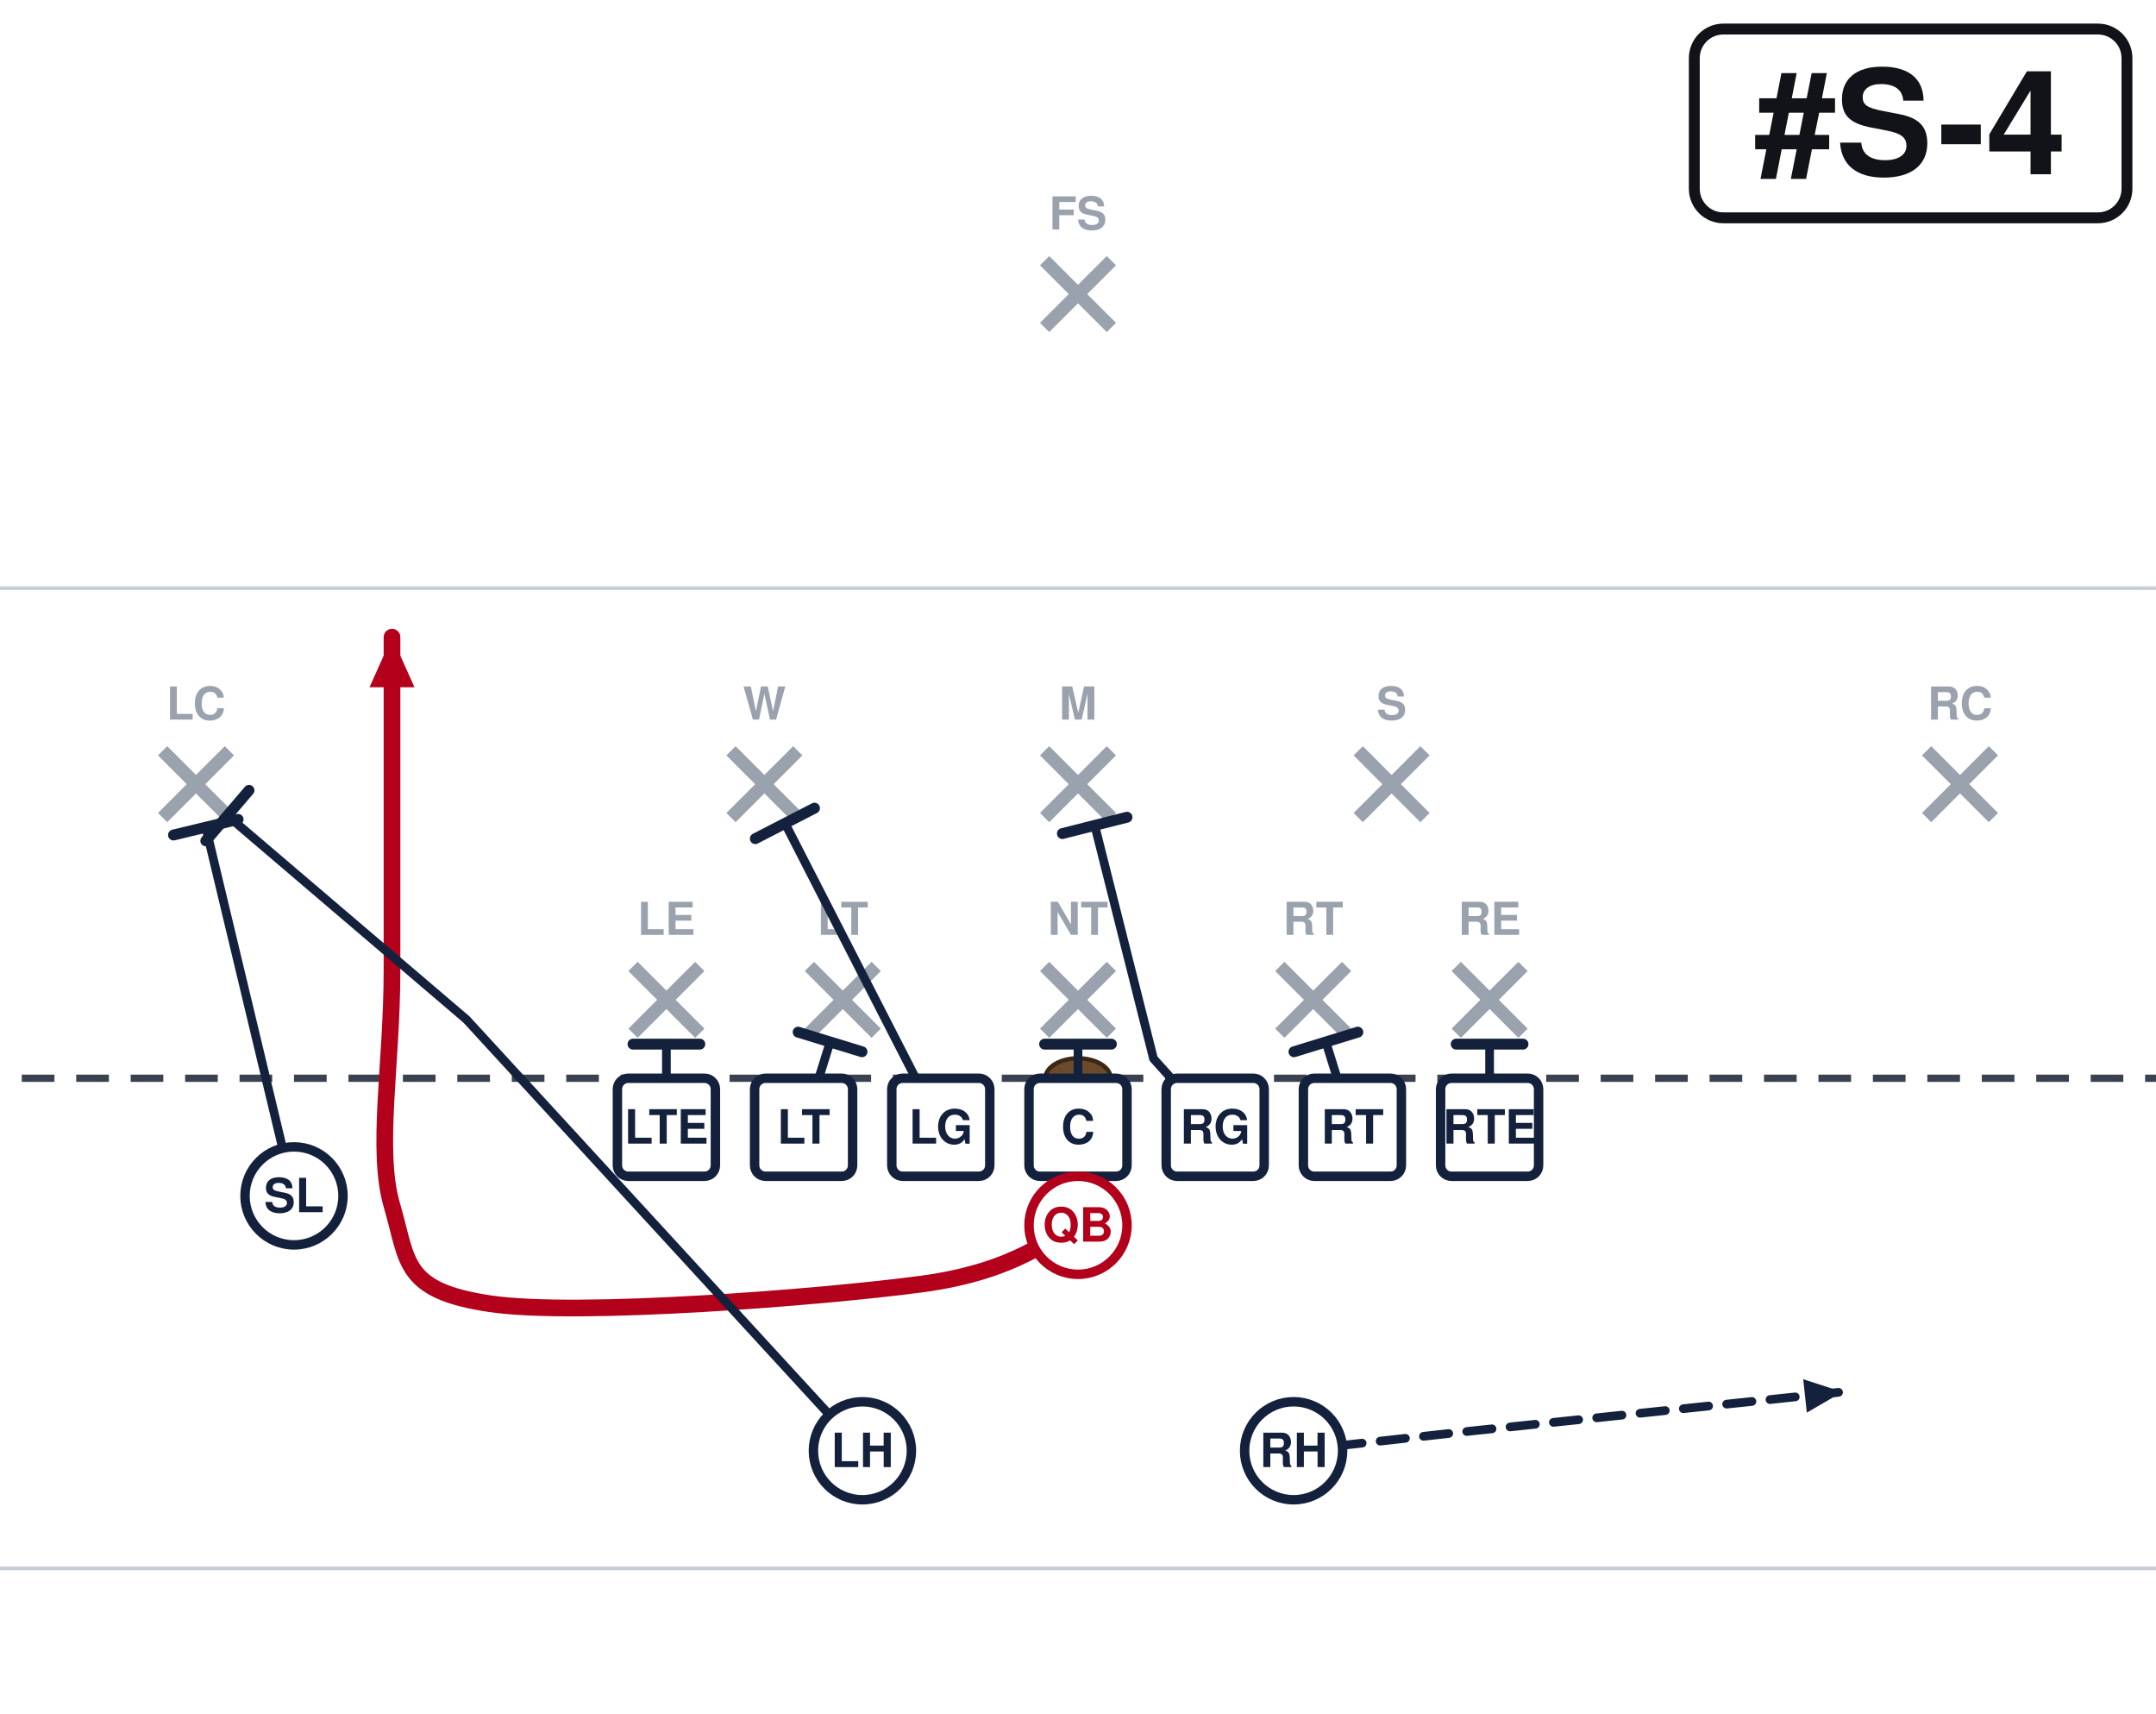
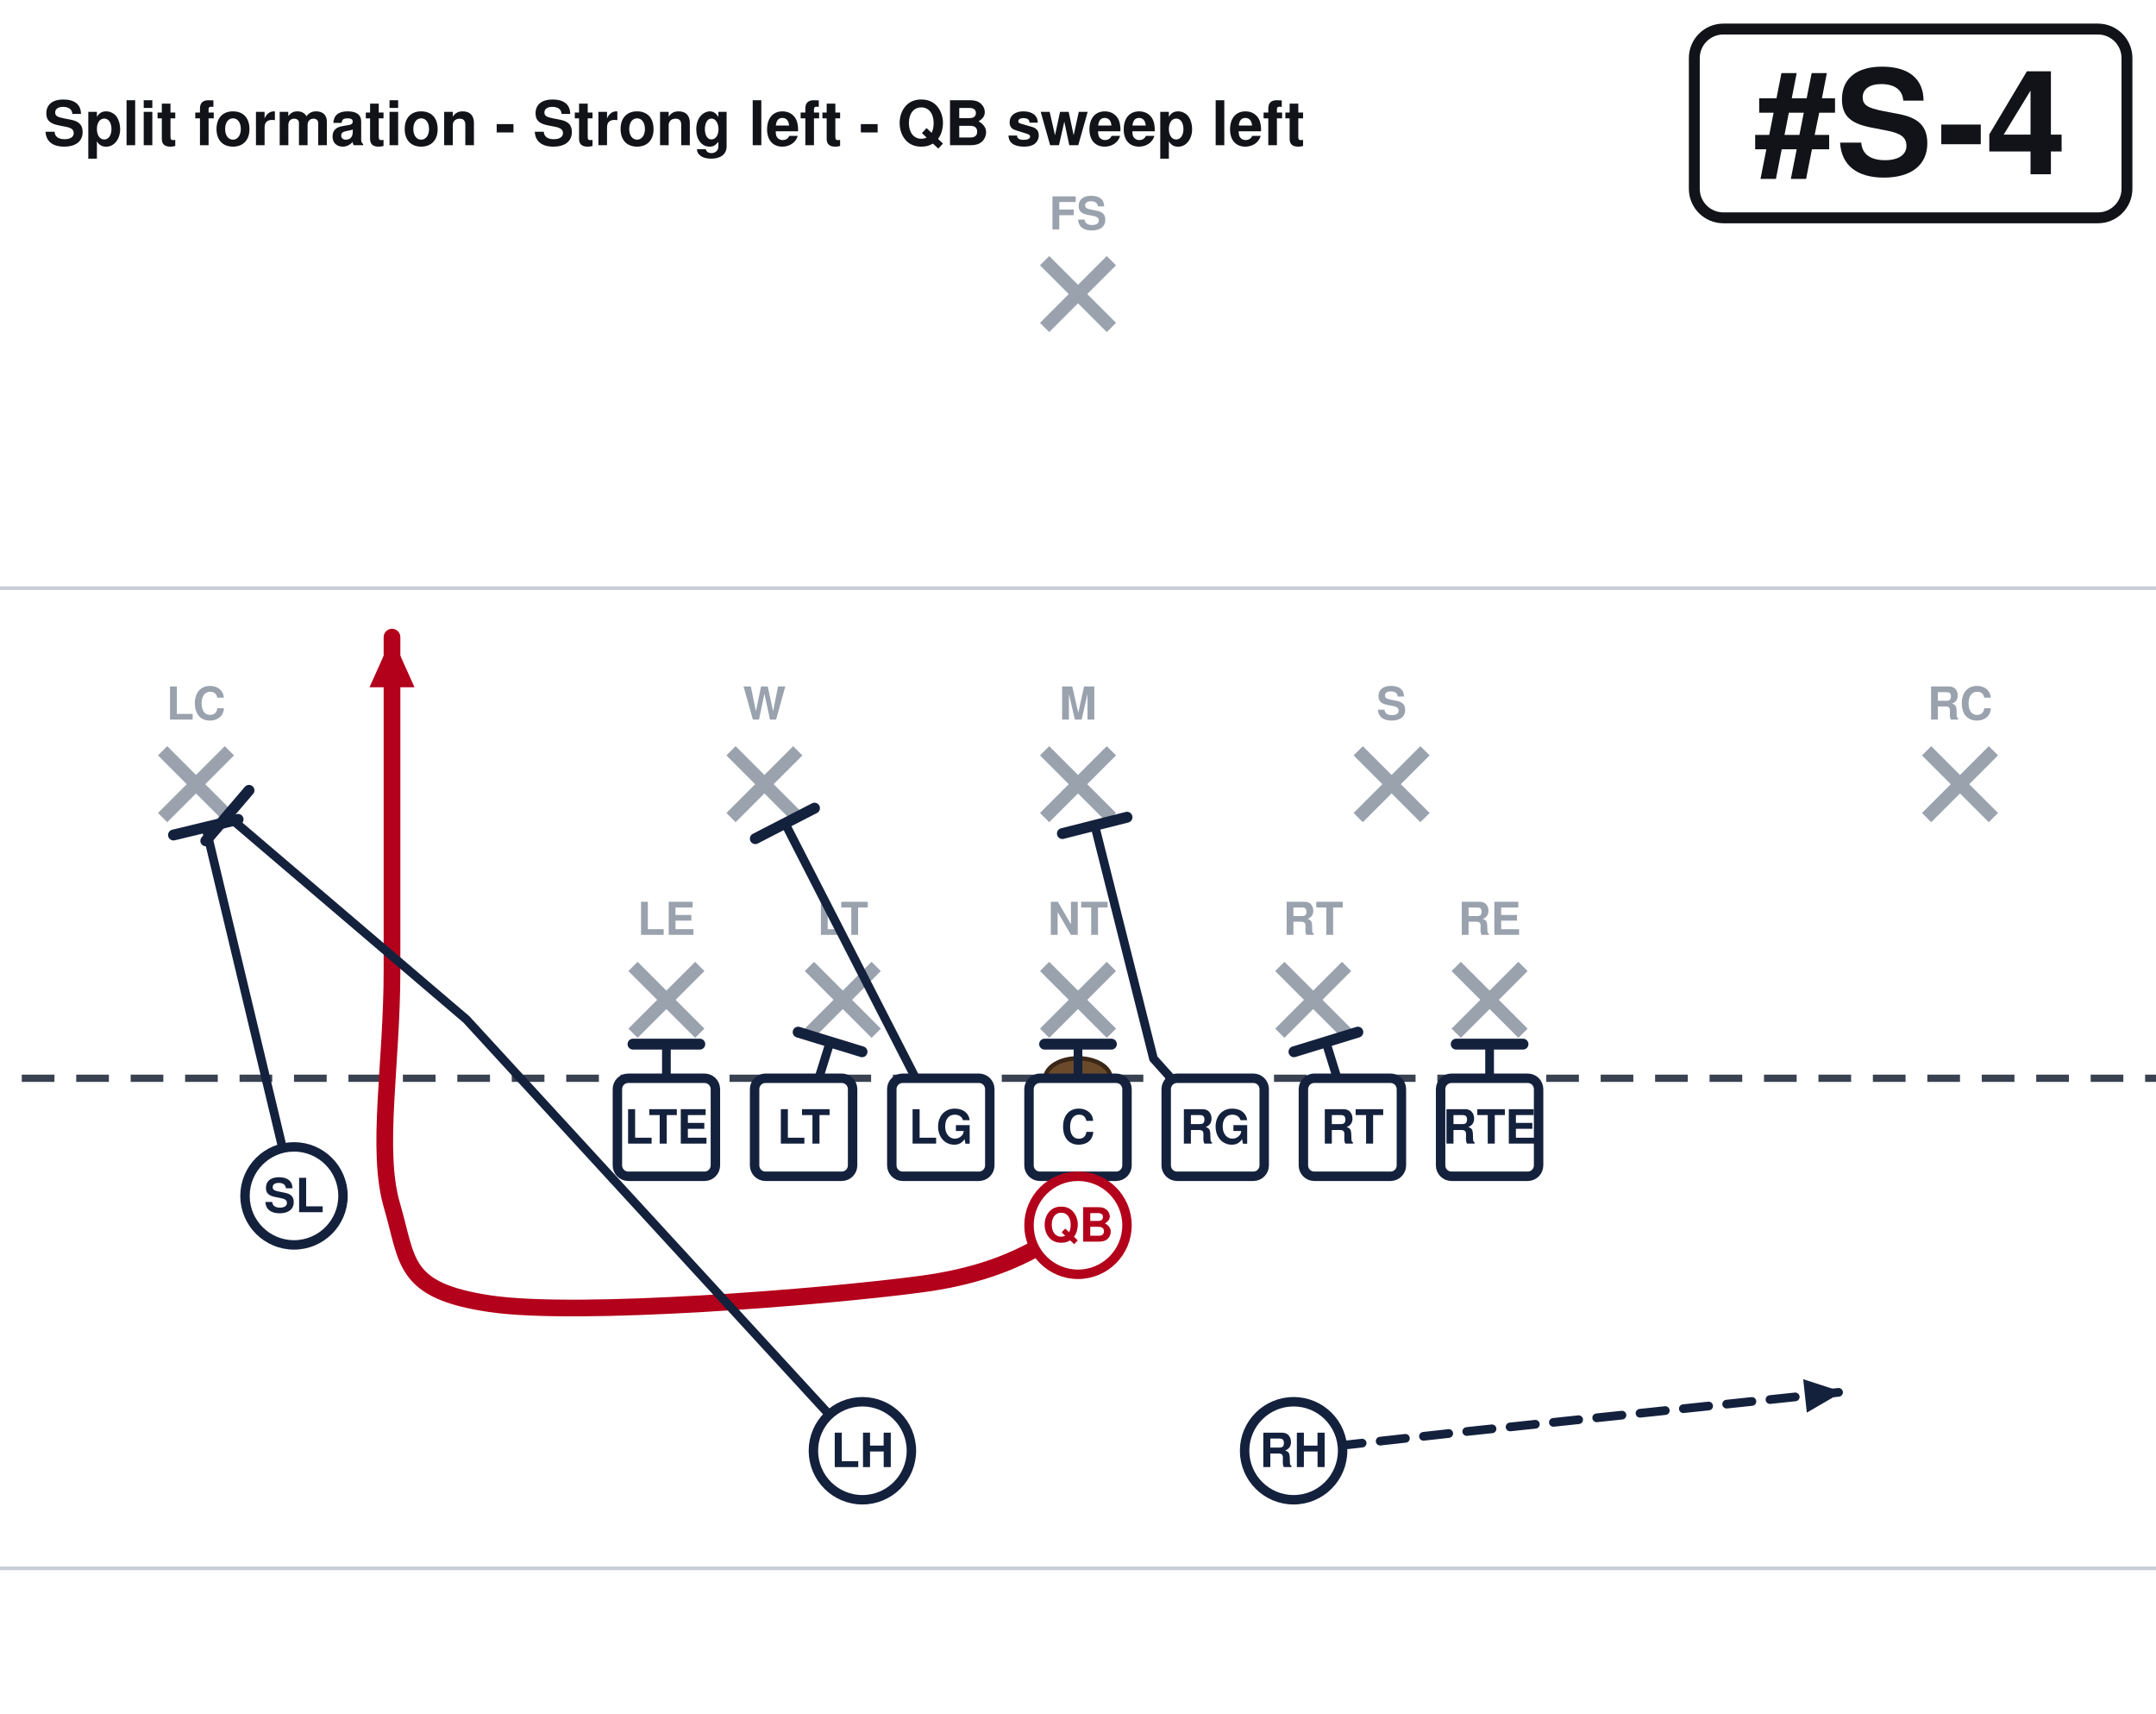
<svg xmlns="http://www.w3.org/2000/svg" width="594" height="472" viewBox="54 27 594 472" font-family="Segoe UI, Helvetica, Arial, sans-serif" role="img">
  <rect x="0" y="0" width="702" height="513" fill="#ffffff" />
  <line x1="0" y1="459.0" x2="702" y2="459.0" stroke="#c8cdd6" stroke-width="1" />
  <line x1="0" y1="189.0" x2="702" y2="189.0" stroke="#c8cdd6" stroke-width="1" />
  <line x1="0" y1="324.0" x2="702" y2="324.0" stroke="#3a4150" stroke-width="2" stroke-dasharray="9 6" />
  <ellipse cx="351.0" cy="324.0" rx="9" ry="5.5" fill="#6b4a2b" stroke="#3a2716" stroke-width="1.2" />
  <line x1="228.4" y1="293.2" x2="246.8" y2="311.6" stroke="#9aa2ae" stroke-width="3.6" />
  <line x1="246.8" y1="293.2" x2="228.4" y2="311.6" stroke="#9aa2ae" stroke-width="3.6" />
  <text x="237.6" y="284.5" text-anchor="middle" font-size="12.5" fill="#9aa2ae" font-weight="600">LE</text>
  <line x1="277.0" y1="293.2" x2="295.4" y2="311.6" stroke="#9aa2ae" stroke-width="3.6" />
  <line x1="295.4" y1="293.2" x2="277.0" y2="311.6" stroke="#9aa2ae" stroke-width="3.6" />
  <text x="286.2" y="284.5" text-anchor="middle" font-size="12.5" fill="#9aa2ae" font-weight="600">LT</text>
  <line x1="341.8" y1="293.2" x2="360.2" y2="311.6" stroke="#9aa2ae" stroke-width="3.6" />
  <line x1="360.2" y1="293.2" x2="341.8" y2="311.6" stroke="#9aa2ae" stroke-width="3.6" />
  <text x="351.0" y="284.5" text-anchor="middle" font-size="12.5" fill="#9aa2ae" font-weight="600">NT</text>
  <line x1="406.6" y1="293.2" x2="425.0" y2="311.6" stroke="#9aa2ae" stroke-width="3.6" />
  <line x1="425.0" y1="293.2" x2="406.6" y2="311.6" stroke="#9aa2ae" stroke-width="3.6" />
  <text x="415.8" y="284.5" text-anchor="middle" font-size="12.5" fill="#9aa2ae" font-weight="600">RT</text>
  <line x1="455.2" y1="293.2" x2="473.6" y2="311.6" stroke="#9aa2ae" stroke-width="3.6" />
  <line x1="473.6" y1="293.2" x2="455.2" y2="311.6" stroke="#9aa2ae" stroke-width="3.6" />
  <text x="464.4" y="284.5" text-anchor="middle" font-size="12.5" fill="#9aa2ae" font-weight="600">RE</text>
  <line x1="255.4" y1="233.8" x2="273.8" y2="252.2" stroke="#9aa2ae" stroke-width="3.6" />
  <line x1="273.8" y1="233.8" x2="255.4" y2="252.2" stroke="#9aa2ae" stroke-width="3.6" />
  <text x="264.6" y="225.2" text-anchor="middle" font-size="12.5" fill="#9aa2ae" font-weight="600">W</text>
  <line x1="341.8" y1="233.8" x2="360.2" y2="252.2" stroke="#9aa2ae" stroke-width="3.6" />
  <line x1="360.2" y1="233.8" x2="341.8" y2="252.2" stroke="#9aa2ae" stroke-width="3.6" />
  <text x="351.0" y="225.2" text-anchor="middle" font-size="12.5" fill="#9aa2ae" font-weight="600">M</text>
  <line x1="428.2" y1="233.8" x2="446.6" y2="252.2" stroke="#9aa2ae" stroke-width="3.6" />
  <line x1="446.6" y1="233.8" x2="428.2" y2="252.2" stroke="#9aa2ae" stroke-width="3.6" />
  <text x="437.4" y="225.2" text-anchor="middle" font-size="12.5" fill="#9aa2ae" font-weight="600">S</text>
  <line x1="98.8" y1="233.8" x2="117.2" y2="252.2" stroke="#9aa2ae" stroke-width="3.6" />
  <line x1="117.2" y1="233.8" x2="98.8" y2="252.2" stroke="#9aa2ae" stroke-width="3.6" />
  <text x="108.0" y="225.2" text-anchor="middle" font-size="12.5" fill="#9aa2ae" font-weight="600">LC</text>
  <line x1="584.8" y1="233.8" x2="603.2" y2="252.2" stroke="#9aa2ae" stroke-width="3.6" />
  <line x1="603.2" y1="233.8" x2="584.8" y2="252.2" stroke="#9aa2ae" stroke-width="3.6" />
  <text x="594.0" y="225.2" text-anchor="middle" font-size="12.5" fill="#9aa2ae" font-weight="600">RC</text>
  <line x1="341.8" y1="98.8" x2="360.2" y2="117.2" stroke="#9aa2ae" stroke-width="3.6" />
  <line x1="360.2" y1="98.8" x2="341.8" y2="117.2" stroke="#9aa2ae" stroke-width="3.6" />
  <text x="351.0" y="90.2" text-anchor="middle" font-size="12.5" fill="#9aa2ae" font-weight="600">FS</text>
  <path d="M464.4,337.5 L464.4,314.6" fill="none" stroke="#14213d" stroke-width="2.4" stroke-linecap="round" stroke-linejoin="round" />
  <line x1="455.2" y1="314.6" x2="473.6" y2="314.6" stroke="#14213d" stroke-width="3.0" stroke-linecap="round" />
  <path d="M426.6,337.5 L419.3,314.0" fill="none" stroke="#14213d" stroke-width="2.4" stroke-linecap="round" stroke-linejoin="round" />
  <line x1="410.5" y1="316.7" x2="428.1" y2="311.3" stroke="#14213d" stroke-width="3.0" stroke-linecap="round" />
  <path d="M388.8,337.5 L371.8,318.6 L355.6,254.3" fill="none" stroke="#14213d" stroke-width="2.4" stroke-linecap="round" stroke-linejoin="round" />
  <line x1="346.7" y1="256.6" x2="364.5" y2="252.1" stroke="#14213d" stroke-width="3.0" stroke-linecap="round" />
  <path d="M351.0,337.5 L351.0,314.6" fill="none" stroke="#14213d" stroke-width="2.4" stroke-linecap="round" stroke-linejoin="round" />
  <line x1="341.8" y1="314.6" x2="360.2" y2="314.6" stroke="#14213d" stroke-width="3.0" stroke-linecap="round" />
  <path d="M313.2,337.5 L270.3,253.8" fill="none" stroke="#14213d" stroke-width="2.4" stroke-linecap="round" stroke-linejoin="round" />
  <line x1="262.1" y1="258.0" x2="278.4" y2="249.6" stroke="#14213d" stroke-width="3.0" stroke-linecap="round" />
  <path d="M275.4,337.5 L282.7,314.0" fill="none" stroke="#14213d" stroke-width="2.4" stroke-linecap="round" stroke-linejoin="round" />
  <line x1="273.9" y1="311.3" x2="291.5" y2="316.7" stroke="#14213d" stroke-width="3.0" stroke-linecap="round" />
  <path d="M237.6,337.5 L237.6,314.6" fill="none" stroke="#14213d" stroke-width="2.4" stroke-linecap="round" stroke-linejoin="round" />
  <line x1="228.4" y1="314.6" x2="246.8" y2="314.6" stroke="#14213d" stroke-width="3.0" stroke-linecap="round" />
  <path d="M135.0,356.4 L110.7,254.9" fill="none" stroke="#14213d" stroke-width="2.4" stroke-linecap="round" stroke-linejoin="round" />
  <line x1="101.8" y1="257.0" x2="119.6" y2="252.7" stroke="#14213d" stroke-width="3.0" stroke-linecap="round" />
  <path d="M351.0,364.5 C343.8,367.2 334.8,377.1 307.8,380.7 C280.8,384.3 213.3,389.7 189.0,386.1 C164.7,382.5 166.5,374.4 162.0,359.1 C157.5,343.8 162.0,320.4 162.0,294.3 C162.0,268.2 162.0,217.8 162.0,202.5" fill="none" stroke="#b3001b" stroke-width="4.6" stroke-linecap="round" stroke-linejoin="round" />
  <polygon points="162.0,202.5 168.2,216.3 155.8,216.3" fill="#b3001b" />
  <path d="M291.6,426.6 L182.5,307.8 L116.6,251.6" fill="none" stroke="#14213d" stroke-width="2.4" stroke-linecap="round" stroke-linejoin="round" />
  <line x1="110.7" y1="258.6" x2="122.6" y2="244.7" stroke="#14213d" stroke-width="3.0" stroke-linecap="round" />
  <path d="M410.4,426.6 L459.0,421.2 L561.6,410.4" fill="none" stroke="#14213d" stroke-width="2.4" stroke-linecap="round" stroke-linejoin="round" stroke-dasharray="7 5" />
  <polygon points="561.6,410.4 551.8,416.1 550.8,406.9" fill="#14213d" />
  <rect x="224.1" y="324.0" width="27.0" height="27.0" rx="3" fill="#ffffff" stroke="#14213d" stroke-width="2.6" />
  <text x="237.6" y="342.0" text-anchor="middle" font-size="13" font-weight="700" fill="#14213d">LTE</text>
  <rect x="261.9" y="324.0" width="27.0" height="27.0" rx="3" fill="#ffffff" stroke="#14213d" stroke-width="2.6" />
  <text x="275.4" y="342.0" text-anchor="middle" font-size="13" font-weight="700" fill="#14213d">LT</text>
  <rect x="299.7" y="324.0" width="27.0" height="27.0" rx="3" fill="#ffffff" stroke="#14213d" stroke-width="2.6" />
  <text x="313.2" y="342.0" text-anchor="middle" font-size="13" font-weight="700" fill="#14213d">LG</text>
  <rect x="337.5" y="324.0" width="27.0" height="27.0" rx="3" fill="#ffffff" stroke="#14213d" stroke-width="2.6" />
  <text x="351.0" y="342.0" text-anchor="middle" font-size="13" font-weight="700" fill="#14213d">C</text>
  <rect x="375.3" y="324.0" width="27.0" height="27.0" rx="3" fill="#ffffff" stroke="#14213d" stroke-width="2.6" />
  <text x="388.8" y="342.0" text-anchor="middle" font-size="13" font-weight="700" fill="#14213d">RG</text>
  <rect x="413.1" y="324.0" width="27.0" height="27.0" rx="3" fill="#ffffff" stroke="#14213d" stroke-width="2.6" />
  <text x="426.6" y="342.0" text-anchor="middle" font-size="13" font-weight="700" fill="#14213d">RT</text>
  <rect x="450.9" y="324.0" width="27.0" height="27.0" rx="3" fill="#ffffff" stroke="#14213d" stroke-width="2.6" />
  <text x="464.4" y="342.0" text-anchor="middle" font-size="13" font-weight="700" fill="#14213d">RTE</text>
  <circle cx="135.0" cy="356.4" r="13.5" fill="#ffffff" stroke="#14213d" stroke-width="2.6" />
  <text x="135.0" y="360.9" text-anchor="middle" font-size="13" font-weight="700" fill="#14213d">SL</text>
  <circle cx="351.0" cy="364.5" r="13.5" fill="#ffffff" stroke="#b3001b" stroke-width="2.6" />
  <text x="351.0" y="369.0" text-anchor="middle" font-size="13" font-weight="700" fill="#b3001b">QB</text>
  <circle cx="291.6" cy="426.6" r="13.5" fill="#ffffff" stroke="#14213d" stroke-width="2.6" />
  <text x="291.6" y="431.1" text-anchor="middle" font-size="13" font-weight="700" fill="#14213d">LH</text>
  <circle cx="410.4" cy="426.6" r="13.5" fill="#ffffff" stroke="#14213d" stroke-width="2.6" />
  <text x="410.4" y="431.1" text-anchor="middle" font-size="13" font-weight="700" fill="#14213d">RH</text>
  <rect x="520.8" y="35.0" width="119.2" height="52.0" rx="8" fill="#ffffff" stroke="#111318" stroke-width="3" />
  <text x="580.4" y="75.0" text-anchor="middle" font-size="40" font-weight="800" fill="#111318">#S-4</text>
+   <text x="66.0" y="67.0" font-size="17.0" font-weight="700" fill="#111318">Split formation - Strong left - QB sweep left</text>
</svg>
